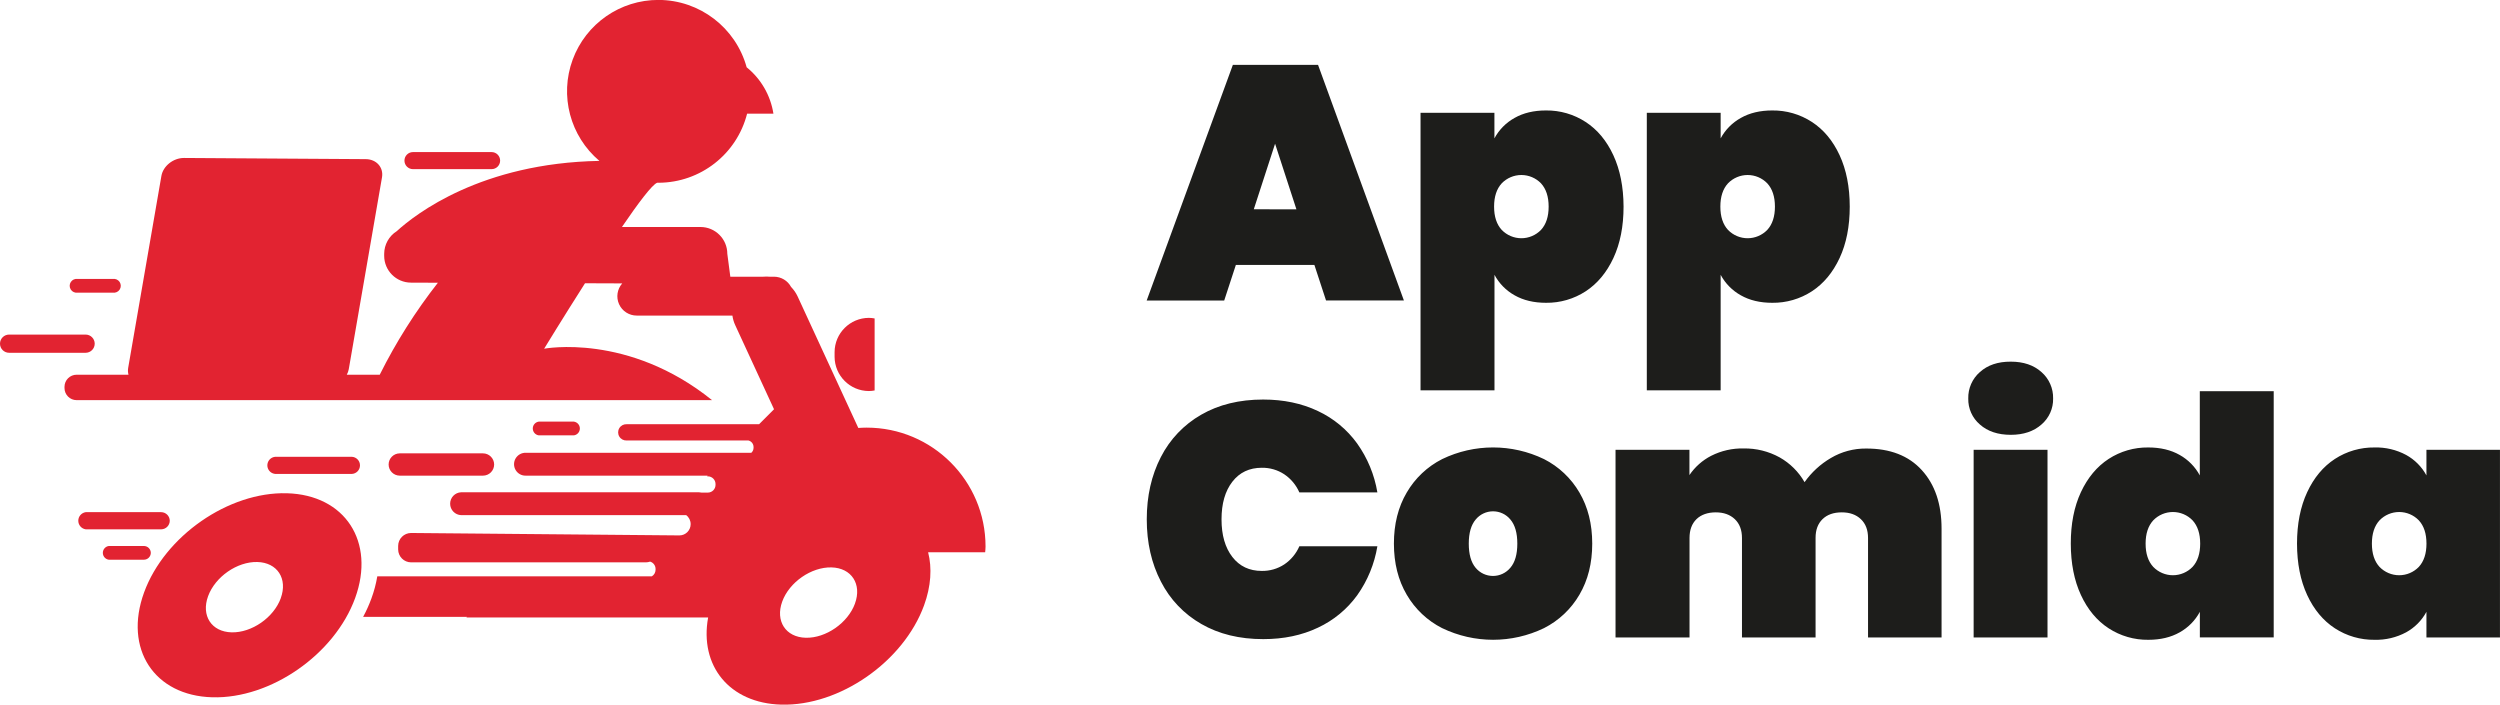
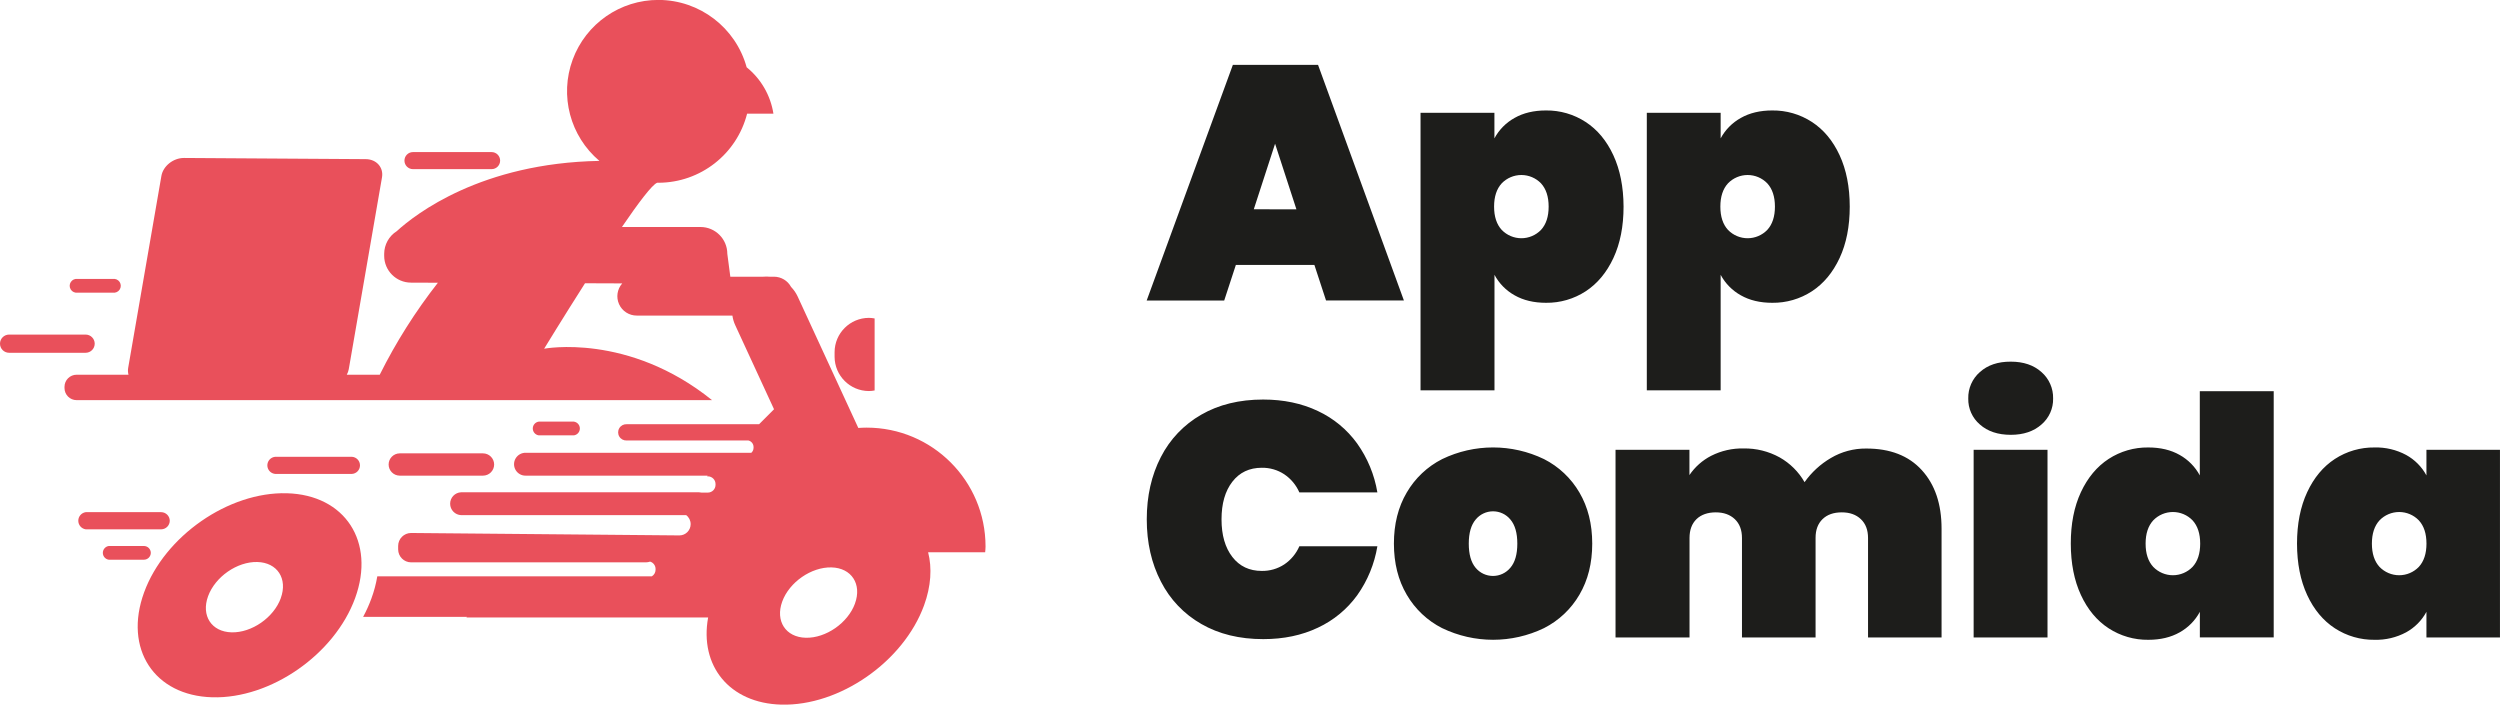
<svg xmlns="http://www.w3.org/2000/svg" id="Capa_1" data-name="Capa 1" viewBox="0 0 1441.97 406.44">
  <defs>
-     <style>.cls-1{fill:#e22331}</style>
+     <style>.cls-1{fill:#e9505b}</style>
  </defs>
  <path class="cls-1" d="M94.18 230.43a5.26 5.26 0 00-5.25-5.25H44.8a5.25 5.25 0 000 10.5h44.13a5.26 5.26 0 005.25-5.25z" transform="translate(-39.55 -32.2)" />
  <path class="cls-1" d="M608 347.44a68.59 68.59 0 00-68.59-68.59c-1.62 0-3.22.08-4.8.19l-35-75.86a19.75 19.75 0 00-3.77-5.46 11.22 11.22 0 00-9.84-5.92h-2.59a19.9 19.9 0 00-3.62 0h-19l-1.73-13.19a15.49 15.49 0 00-15.43-15.48h-45.36c9.47-13.87 17.47-24.52 20.34-25.52h.8a52.89 52.89 0 0051.06-39.84h15.18a42.89 42.89 0 00-15.44-26.76 52.88 52.88 0 00-50.8-38.85A52.64 52.64 0 00385.27 125c-68 1.24-105.86 30.49-116.88 40.54a15.51 15.51 0 00-7.25 13.09v1.11a15.5 15.5 0 0015.43 15.48l15.55.06a311.74 311.74 0 00-33.55 53.07h-19a11 11 0 001.14-3.18l19.17-110.67c1-5.74-3.21-10.47-9.35-10.51l-104.89-.68c-6.14 0-12 4.63-13 10.37l-19.15 110.65a9.21 9.21 0 00.17 4H83.75a7 7 0 00-7 6.95v.72a7 7 0 007 7h366.51c-48.43-39-96.86-29.66-96.86-29.66s10.74-17.62 23.58-37.76l21.47.08a11.15 11.15 0 008.39 18.56H462a19.28 19.28 0 001.62 5.54L486 268.25l-8.62 8.63H401a4.7 4.7 0 100 9.39h70.25a3.88 3.88 0 012.94 3.75v.48a3.83 3.83 0 01-1.29 2.86h-130a6.6 6.6 0 100 13.19h104.83l-.4.4h.51a4.44 4.44 0 014.42 4.43v.51a4.44 4.44 0 01-4.42 4.43h-3.67a6.41 6.41 0 00-1.46-.18H305.53a6.6 6.6 0 000 13.19h129.81a6.47 6.47 0 012.57 5.14v.07a6.49 6.49 0 01-6.48 6.48l-154.76-1.4a7.49 7.49 0 00-7.47 7.47v2a7.49 7.49 0 007.47 7.47H412.1a7.45 7.45 0 002.41-.43 4.39 4.39 0 013.16 4.2v.53a4.42 4.42 0 01-2.13 3.75H257.17a70.7 70.7 0 01-3.42 12.85A80.05 80.05 0 01249 388h59.89l-.33.33H448c-5.09 27.78 12.17 49.48 42.19 50.29 33.61.89 70.47-24.73 82.34-57.23 4.06-11.13 4.66-21.62 2.35-30.65h32.9c.09-1.1.22-2.18.22-3.3zm-75.31 32.89c-4.08 11.19-16.78 20-28.38 19.72s-17.66-9.65-13.59-20.86 16.81-20 28.4-19.72 17.66 9.65 13.56 20.86z" transform="translate(-39.55 -32.2)" />
  <path class="cls-1" d="M540.72 257.75a18.93 18.93 0 003.3-.34v-41.53a18.93 18.93 0 00-3.3-.34 19.85 19.85 0 00-19.79 19.79V238a19.85 19.85 0 0019.79 19.75zm-222.59 48.8a6.45 6.45 0 006.44-6.43 6.46 6.46 0 00-6.44-6.43h-48a6.45 6.45 0 00-6.43 6.43 6.44 6.44 0 006.43 6.43zm52.44-23.24a4 4 0 000-7.92h-20.28a4 4 0 000 7.92zM84.34 201h20.28a4 4 0 100-7.91H84.34a4 4 0 100 7.91zm42.2 150.12a4 4 0 00-4-4H102.3a4 4 0 000 7.92h20.28a4 4 0 003.96-3.92zm151.21-221.36h45.35a4.92 4.92 0 000-9.84h-45.35a4.92 4.92 0 000 9.84zm-35.29 175.8a4.95 4.95 0 000-9.89h-43.53a4.95 4.95 0 100 9.89zm-104.99 27a5 5 0 00-4.95-4.95H89a5 5 0 000 9.9h43.53a5 5 0 004.94-4.95zM205 316.7c-33.61-.91-70.49 24.7-82.34 57.2s5.78 59.58 39.39 60.49 70.49-24.7 82.33-57.2-5.79-59.58-39.38-60.49zm-3.49 60.52c-4.08 11.21-16.78 20-28.38 19.71s-17.66-9.64-13.56-20.85 16.78-20 28.37-19.72 17.65 9.64 13.55 20.86z" transform="translate(-39.55 -32.2)" />
  <path d="M797.67 185h-45.29l-6.72 20.53h-44.72l49.71-135.92h49.13L849.3 205.5h-44.91zm-10.36-32.06L775 115.1l-12.28 37.81zm125.81-52.71q7.57-4.32 18.14-4.32a41 41 0 0122.84 6.62q10.17 6.61 16 19.19t5.9 29.66q0 17.09-5.86 29.65t-16 19.19a41 41 0 01-22.84 6.63q-10.56 0-18.14-4.32a29.38 29.38 0 01-11.61-11.81v66.6H858.9V97.25h42.61V112a29.35 29.35 0 0111.61-11.77zm15.26 37.71a15.76 15.76 0 00-22.65 0q-4.41 4.8-4.41 13.44c0 5.75 1.47 10.24 4.41 13.43a15.76 15.76 0 0022.65 0c2.94-3.19 4.41-7.68 4.41-13.43s-1.47-10.24-4.41-13.44zm115.25-37.71q7.59-4.32 18.14-4.32a41 41 0 0122.84 6.62q10.17 6.61 16 19.19t5.85 29.66q0 17.09-5.85 29.65t-16 19.19a40.91 40.91 0 01-22.84 6.63q-10.56 0-18.14-4.32a29.5 29.5 0 01-11.63-11.81v66.6h-42.59V97.25H1032V112a29.48 29.48 0 0111.63-11.77zm15.26 37.71a15.76 15.76 0 00-22.65 0q-4.41 4.8-4.41 13.44c0 5.75 1.47 10.24 4.41 13.43a15.76 15.76 0 0022.65 0c2.94-3.19 4.42-7.68 4.42-13.43s-1.48-10.24-4.42-13.44zM709.1 295.86a59 59 0 0123.32-24.48q15.15-8.73 35.7-8.73 17.65 0 31.57 6.62A58.44 58.44 0 01822.34 288 67.82 67.82 0 01834 316.2h-45a24.32 24.32 0 00-8.74-10.46 22.89 22.89 0 00-12.91-3.74q-10.76 0-17 8.06t-6.24 21.69q0 13.62 6.24 21.69t17 8.06a22.9 22.9 0 0012.95-3.75 24.26 24.26 0 008.7-10.46h45a67.86 67.86 0 01-11.61 28.22 58.42 58.42 0 01-22.65 18.71q-13.92 6.63-31.57 6.62-20.55 0-35.7-8.73a58.86 58.86 0 01-23.32-24.47q-8.16-15.74-8.16-35.89t8.11-35.89zm162.27 98.65a49.56 49.56 0 01-20.44-19.29q-7.38-12.57-7.39-29.46t7.39-29.46a49.56 49.56 0 0120.44-19.3 67.54 67.54 0 0158.74 0 49.56 49.56 0 0120.44 19.29q7.38 12.57 7.38 29.46t-7.38 29.46a49.56 49.56 0 01-20.44 19.29 67.54 67.54 0 01-58.74 0zm39.35-34.84q4-4.69 4-13.91t-4-13.92a12.95 12.95 0 00-20 0q-4 4.71-4 13.92t3.93 13.91a13 13 0 0020.06 0zM1148 303.34q11.42 12.48 11.42 33.78v62.76h-42.41V342.5q0-6.92-4.13-10.85t-11-3.93q-7.1 0-11.13 3.93t-4 10.85v57.38h-42.45V342.5q0-6.92-4.12-10.85c-2.76-2.62-6.43-3.93-11-3.93s-8.45 1.31-11.13 3.93-4 6.24-4 10.85v57.38h-42.68V291.63H1014v14.59a33.69 33.69 0 0112.57-11.13 39.43 39.43 0 0118.71-4.23A41.47 41.47 0 011066 296a38.23 38.23 0 0114.4 14.3 48.69 48.69 0 0115.16-13.92 39.15 39.15 0 0120.34-5.47q20.72-.05 32.1 12.43zm33.53-26.29a19.15 19.15 0 01-6.71-15 19.62 19.62 0 016.71-15.25q6.72-6.06 17.85-6 10.95 0 17.66 6a19.63 19.63 0 016.72 15.25 19.16 19.16 0 01-6.72 15q-6.72 5.94-17.66 5.95-11.13 0-17.85-5.95zm39 14.58v108.25h-42.61V291.63zm19.25 24.47q5.87-12.57 16-19.19a41 41 0 0122.84-6.62q10.56 0 18.14 4.32a29.48 29.48 0 0111.61 11.8v-48.56H1351v142h-42.6V385.1a29.5 29.5 0 01-11.61 11.81q-7.59 4.32-18.14 4.32a41 41 0 01-22.84-6.62q-10.17-6.63-16-19.2t-5.85-29.65q-.03-17.08 5.82-29.66zm64.4 16.22a15.76 15.76 0 00-22.65 0q-4.42 4.8-4.42 13.44t4.42 13.43a15.76 15.76 0 0022.65 0q4.41-4.79 4.41-13.43t-4.41-13.44zm66.12-16.22q5.85-12.57 16-19.19a41 41 0 0122.84-6.62 36.62 36.62 0 0118.24 4.32 29.35 29.35 0 0111.71 11.8v-14.78h42.41v108.25h-42.41V385.1a29.37 29.37 0 01-11.71 11.81 36.62 36.62 0 01-18.24 4.32 41 41 0 01-22.84-6.62q-10.17-6.63-16-19.2t-5.86-29.65q0-17.08 5.86-29.66zm64.39 16.22a15.76 15.76 0 00-22.65 0q-4.41 4.8-4.41 13.44t4.41 13.43a15.76 15.76 0 0022.65 0q4.41-4.79 4.42-13.43t-4.42-13.44z" transform="translate(-39.55 -32.2)" fill="#1d1d1b" />
</svg>
